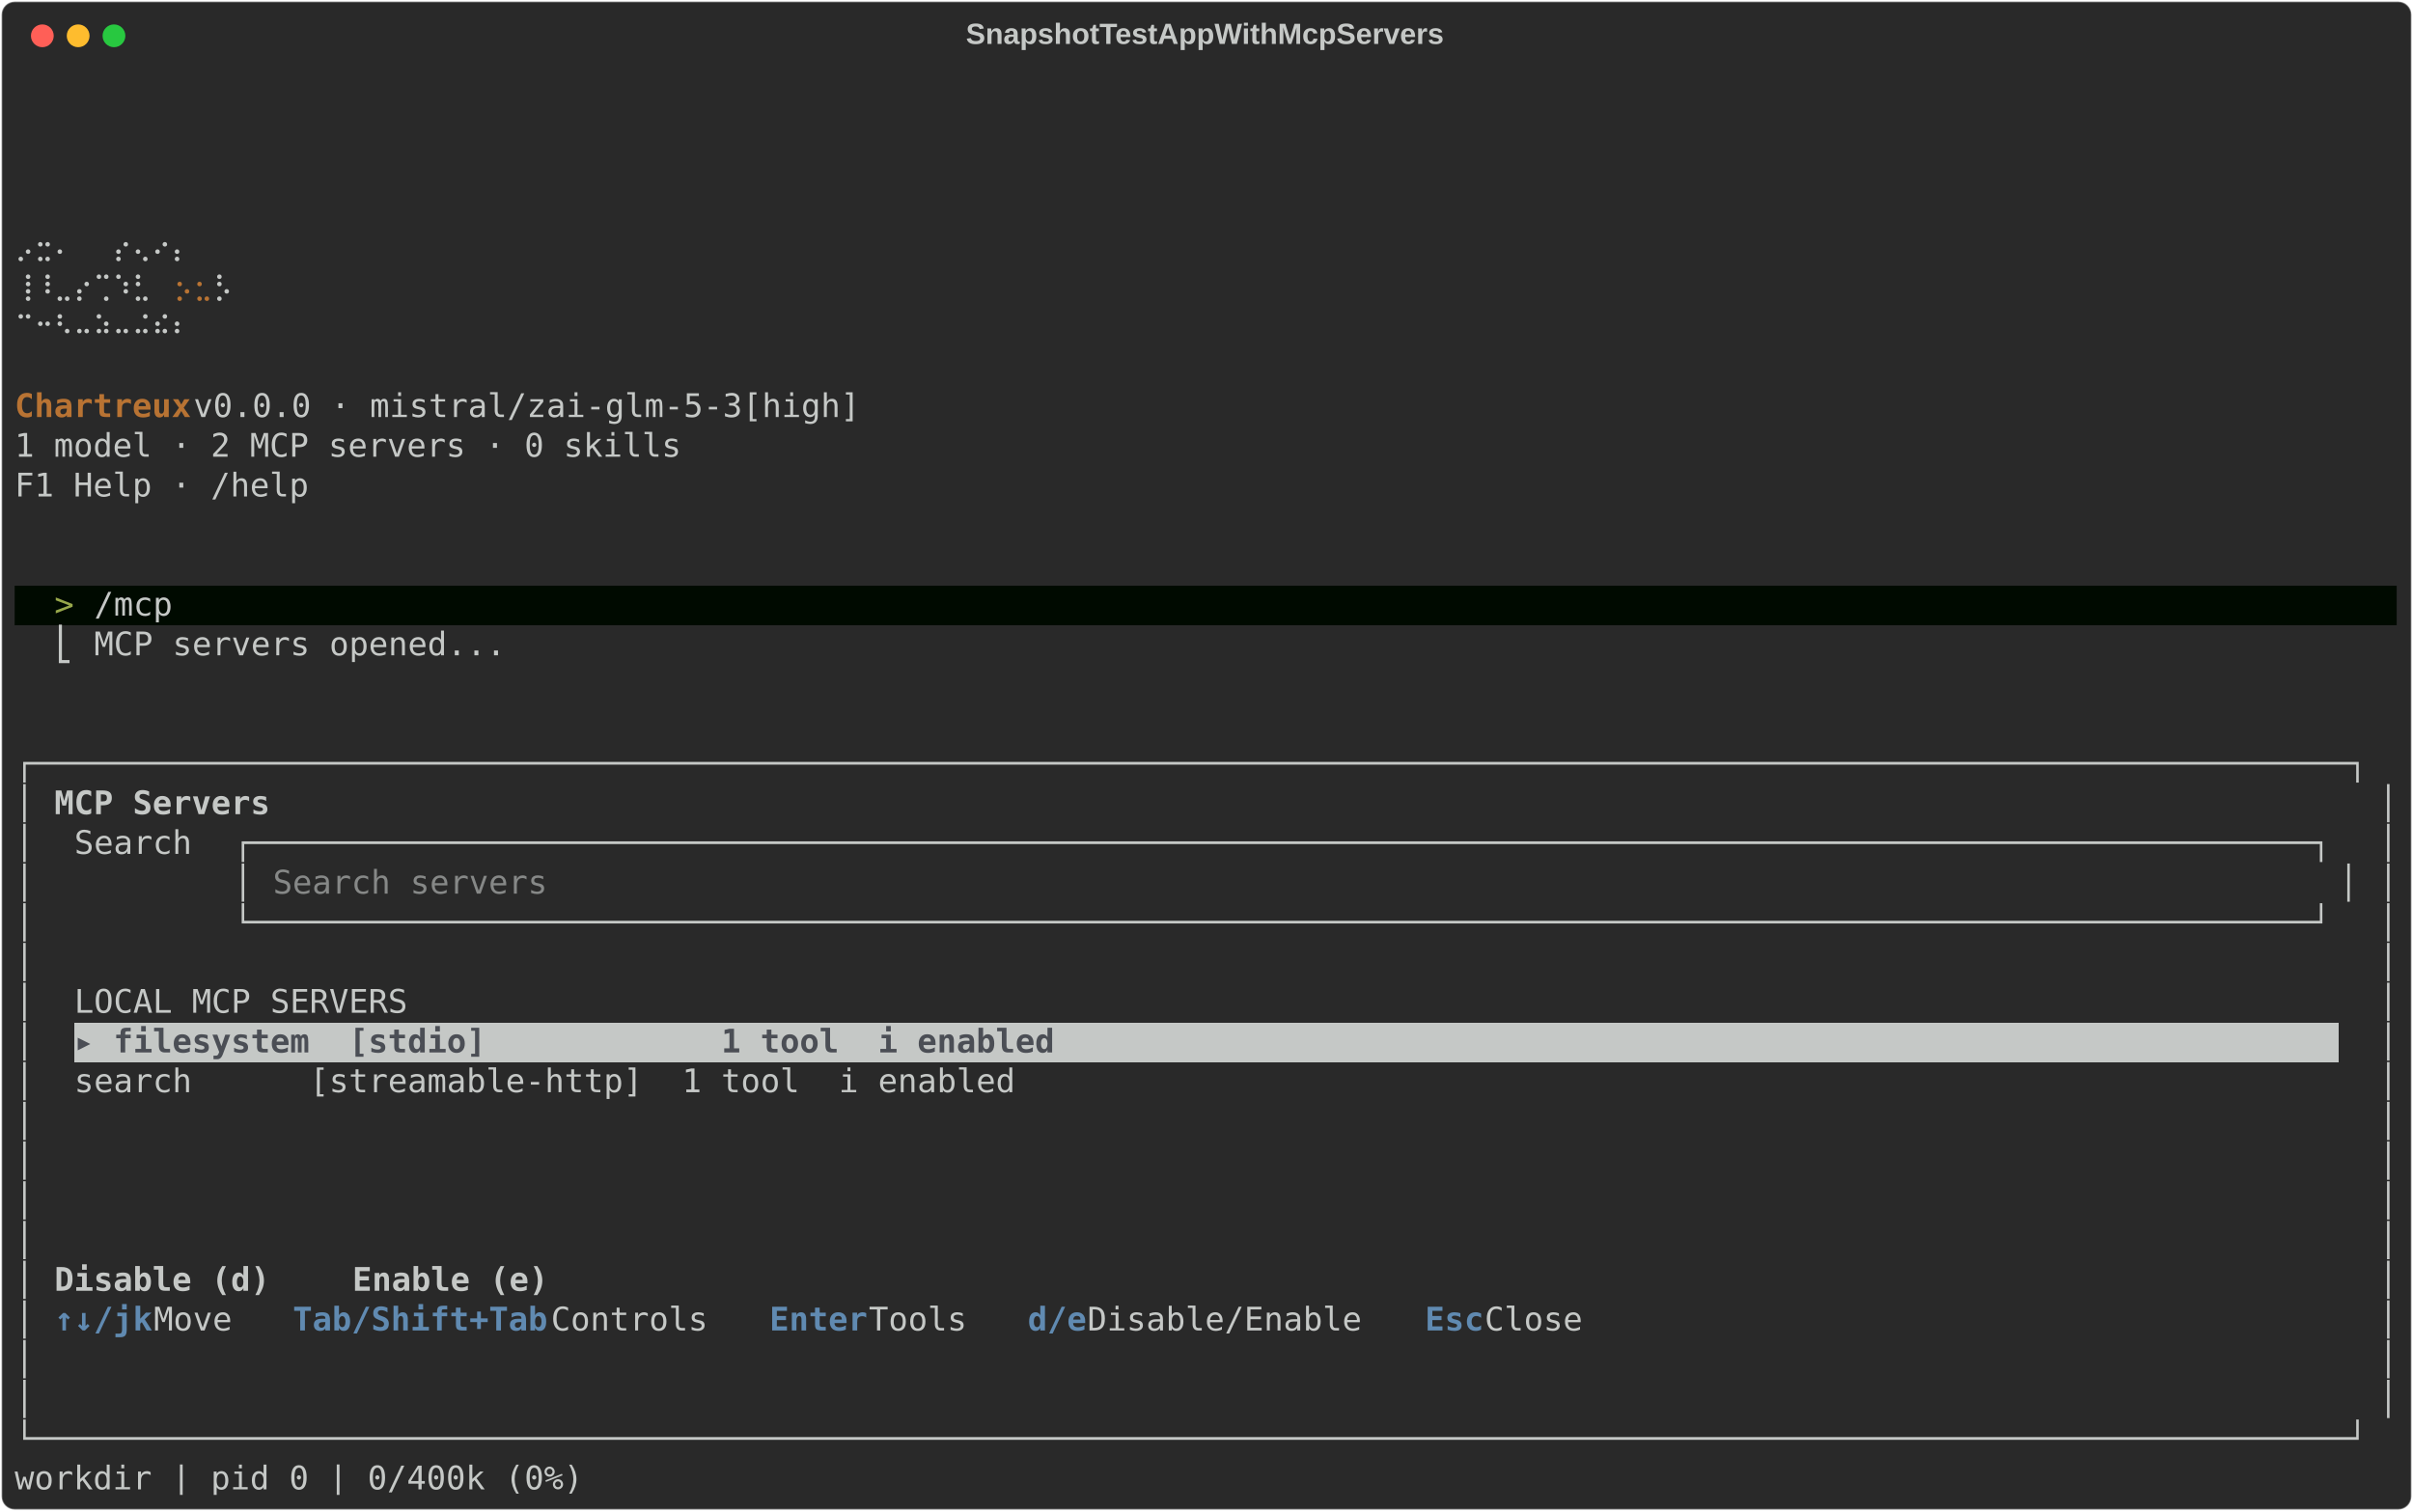
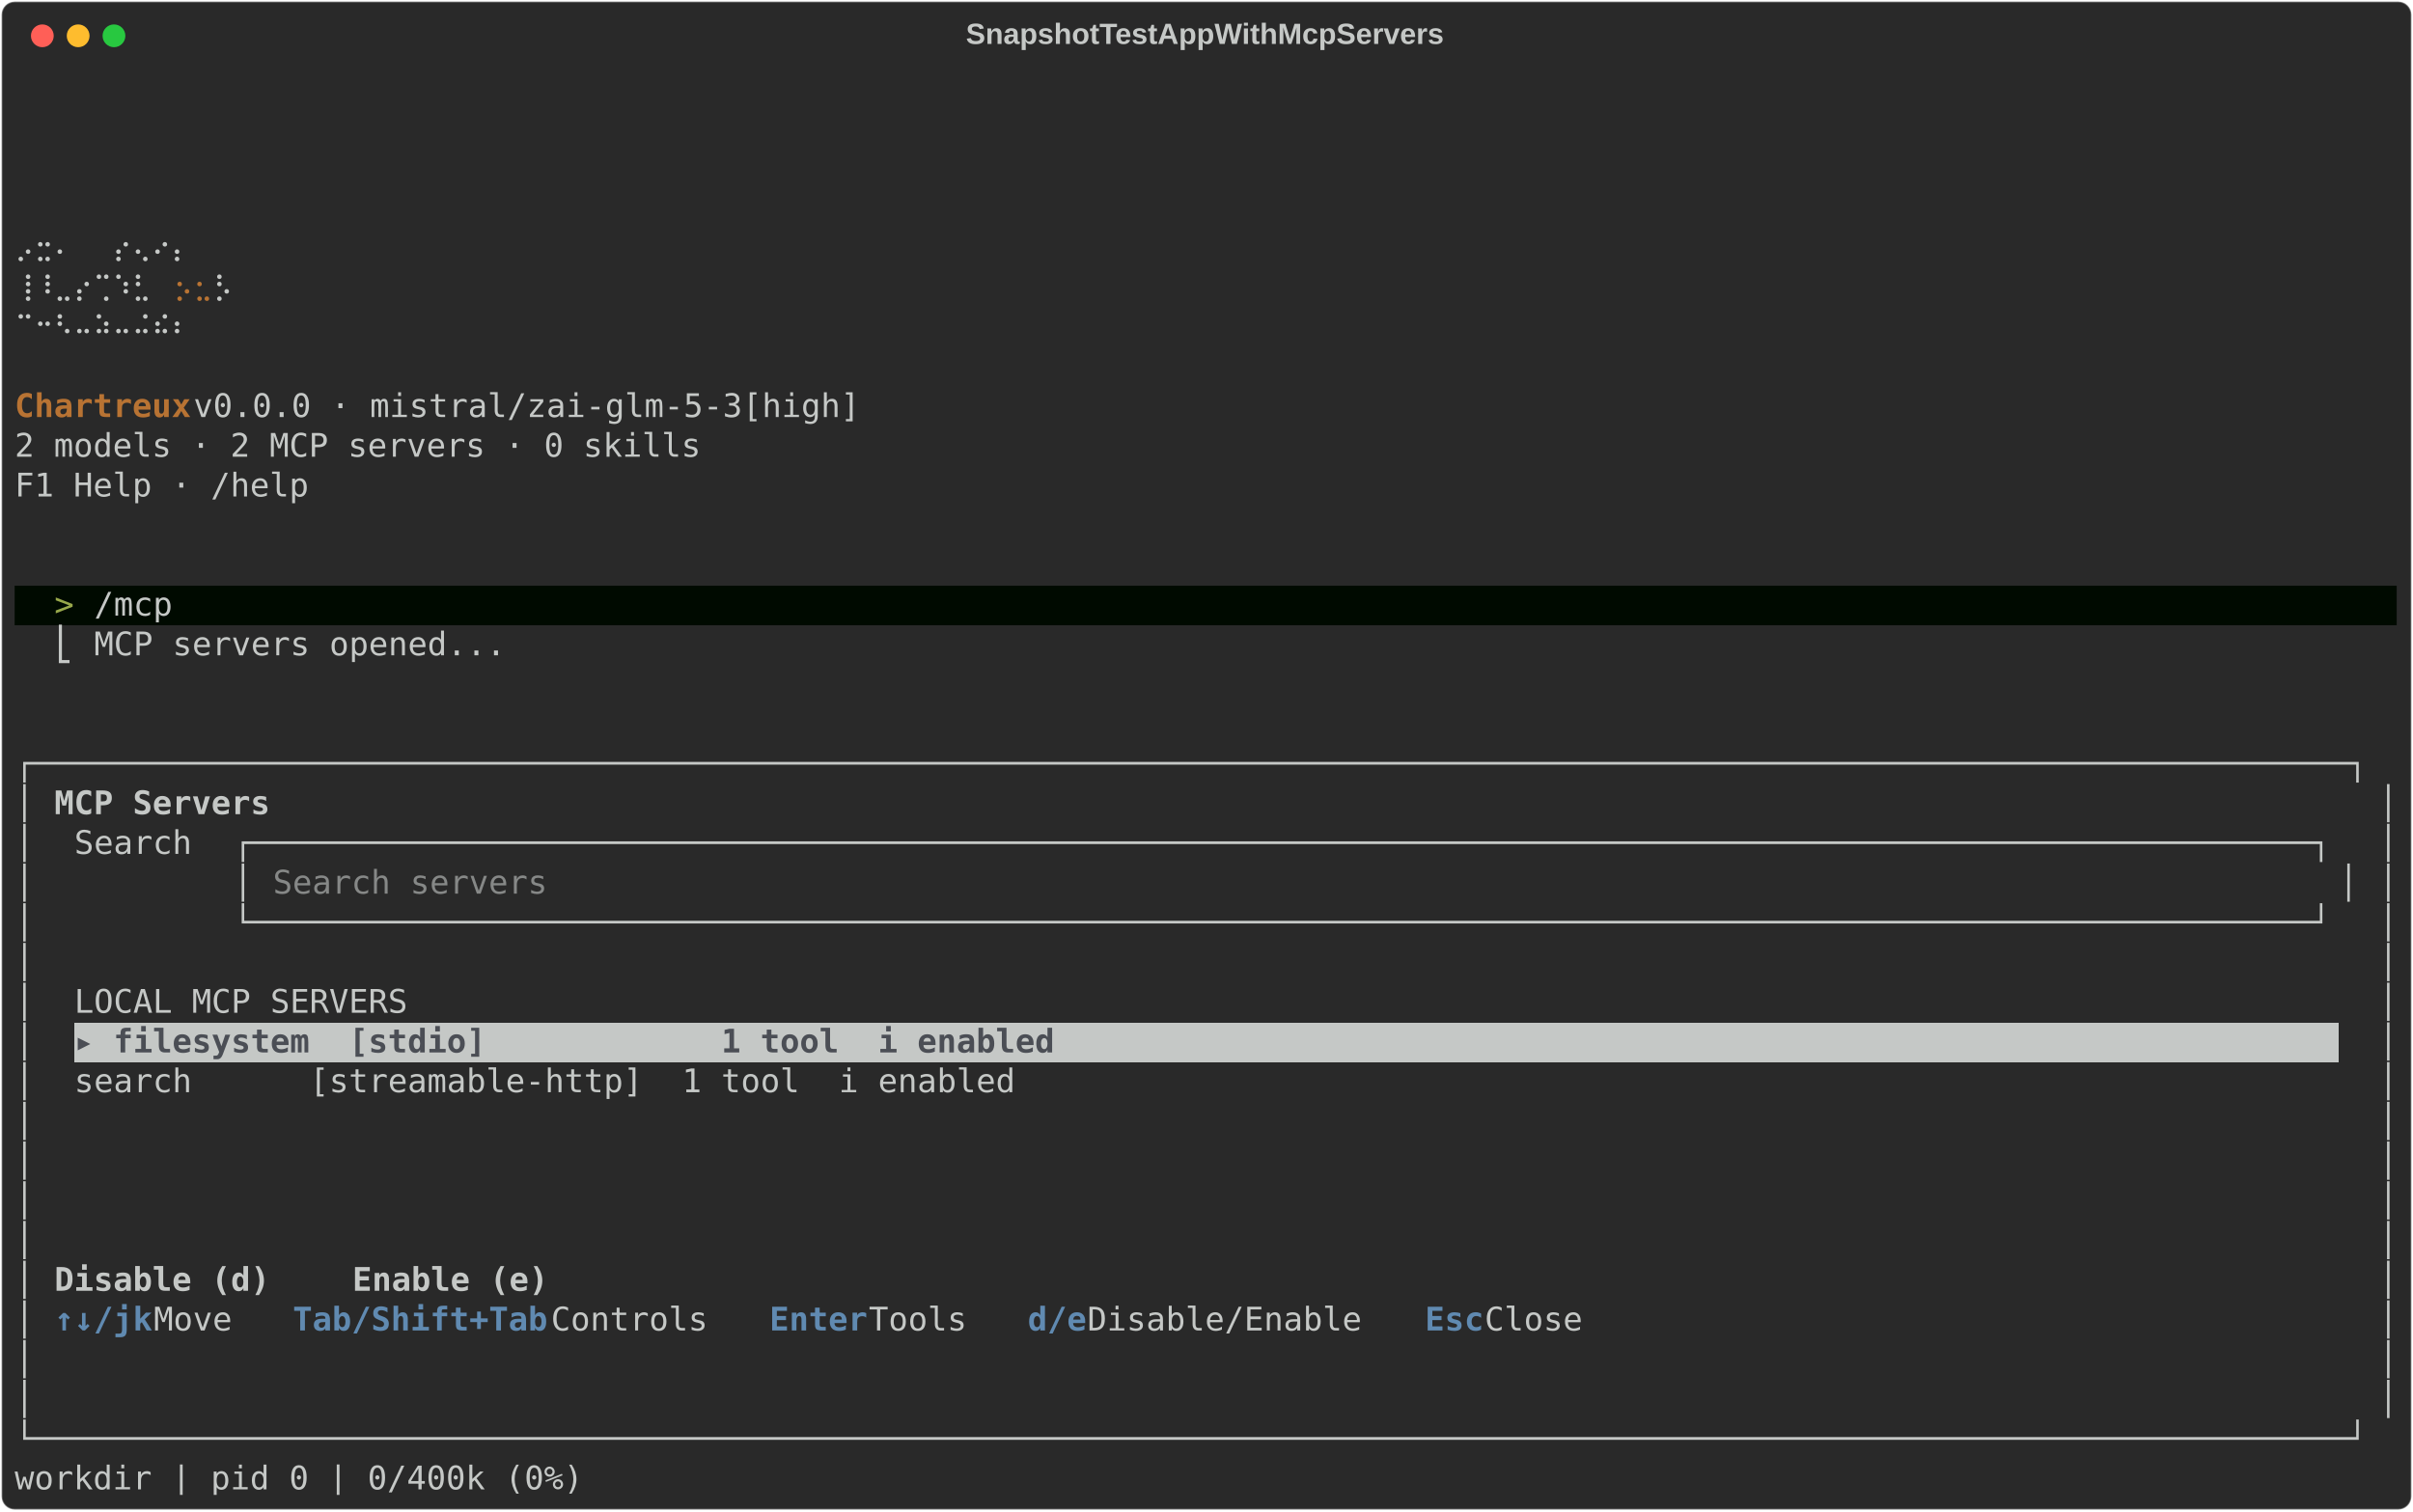
<svg xmlns="http://www.w3.org/2000/svg" class="rich-terminal" viewBox="0 0 1482 928.4">
  <style>

    @font-face {
        font-family: "Fira Code";
        src: local("FiraCode-Regular"),
                url("https://cdnjs.cloudflare.com/ajax/libs/firacode/6.2.0/woff2/FiraCode-Regular.woff2") format("woff2"),
                url("https://cdnjs.cloudflare.com/ajax/libs/firacode/6.2.0/woff/FiraCode-Regular.woff") format("woff");
        font-style: normal;
        font-weight: 400;
    }
    @font-face {
        font-family: "Fira Code";
        src: local("FiraCode-Bold"),
                url("https://cdnjs.cloudflare.com/ajax/libs/firacode/6.2.0/woff2/FiraCode-Bold.woff2") format("woff2"),
                url("https://cdnjs.cloudflare.com/ajax/libs/firacode/6.2.0/woff/FiraCode-Bold.woff") format("woff");
        font-style: bold;
        font-weight: 700;
    }

    .terminal-matrix {
        font-family: Fira Code, monospace;
        font-size: 20px;
        line-height: 24.4px;
        font-variant-east-asian: full-width;
    }

    .terminal-title {
        font-size: 18px;
        font-weight: bold;
        font-family: arial;
    }

    .terminal-r1 { fill: #c5c8c6 }
.terminal-r2 { fill: #b87333 }
.terminal-r3 { fill: #b87333;font-weight: bold }
.terminal-r4 { fill: #98a84b }
.terminal-r5 { fill: #c5c8c6;font-weight: bold }
.terminal-r6 { fill: #868887 }
.terminal-r7 { fill: #4b4e55;font-weight: bold }
.terminal-r8 { fill: #608ab1;font-weight: bold }
    </style>
  <defs>
    <clipPath id="terminal-clip-terminal">
      <rect x="0" y="0" width="1463.0" height="877.4" />
    </clipPath>
    <clipPath id="terminal-line-0">
      <rect x="0" y="1.5" width="1464" height="24.65" />
    </clipPath>
    <clipPath id="terminal-line-1">
      <rect x="0" y="25.9" width="1464" height="24.65" />
    </clipPath>
    <clipPath id="terminal-line-2">
      <rect x="0" y="50.3" width="1464" height="24.65" />
    </clipPath>
    <clipPath id="terminal-line-3">
      <rect x="0" y="74.7" width="1464" height="24.65" />
    </clipPath>
    <clipPath id="terminal-line-4">
      <rect x="0" y="99.1" width="1464" height="24.65" />
    </clipPath>
    <clipPath id="terminal-line-5">
      <rect x="0" y="123.5" width="1464" height="24.65" />
    </clipPath>
    <clipPath id="terminal-line-6">
      <rect x="0" y="147.9" width="1464" height="24.65" />
    </clipPath>
    <clipPath id="terminal-line-7">
      <rect x="0" y="172.3" width="1464" height="24.65" />
    </clipPath>
    <clipPath id="terminal-line-8">
      <rect x="0" y="196.7" width="1464" height="24.65" />
    </clipPath>
    <clipPath id="terminal-line-9">
      <rect x="0" y="221.1" width="1464" height="24.65" />
    </clipPath>
    <clipPath id="terminal-line-10">
      <rect x="0" y="245.5" width="1464" height="24.65" />
    </clipPath>
    <clipPath id="terminal-line-11">
      <rect x="0" y="269.9" width="1464" height="24.65" />
    </clipPath>
    <clipPath id="terminal-line-12">
      <rect x="0" y="294.3" width="1464" height="24.65" />
    </clipPath>
    <clipPath id="terminal-line-13">
      <rect x="0" y="318.7" width="1464" height="24.65" />
    </clipPath>
    <clipPath id="terminal-line-14">
      <rect x="0" y="343.1" width="1464" height="24.65" />
    </clipPath>
    <clipPath id="terminal-line-15">
      <rect x="0" y="367.5" width="1464" height="24.65" />
    </clipPath>
    <clipPath id="terminal-line-16">
      <rect x="0" y="391.9" width="1464" height="24.65" />
    </clipPath>
    <clipPath id="terminal-line-17">
      <rect x="0" y="416.3" width="1464" height="24.65" />
    </clipPath>
    <clipPath id="terminal-line-18">
      <rect x="0" y="440.7" width="1464" height="24.65" />
    </clipPath>
    <clipPath id="terminal-line-19">
      <rect x="0" y="465.1" width="1464" height="24.65" />
    </clipPath>
    <clipPath id="terminal-line-20">
      <rect x="0" y="489.5" width="1464" height="24.65" />
    </clipPath>
    <clipPath id="terminal-line-21">
      <rect x="0" y="513.9" width="1464" height="24.65" />
    </clipPath>
    <clipPath id="terminal-line-22">
      <rect x="0" y="538.3" width="1464" height="24.65" />
    </clipPath>
    <clipPath id="terminal-line-23">
      <rect x="0" y="562.7" width="1464" height="24.65" />
    </clipPath>
    <clipPath id="terminal-line-24">
      <rect x="0" y="587.1" width="1464" height="24.65" />
    </clipPath>
    <clipPath id="terminal-line-25">
      <rect x="0" y="611.5" width="1464" height="24.65" />
    </clipPath>
    <clipPath id="terminal-line-26">
      <rect x="0" y="635.9" width="1464" height="24.65" />
    </clipPath>
    <clipPath id="terminal-line-27">
      <rect x="0" y="660.3" width="1464" height="24.65" />
    </clipPath>
    <clipPath id="terminal-line-28">
      <rect x="0" y="684.7" width="1464" height="24.65" />
    </clipPath>
    <clipPath id="terminal-line-29">
      <rect x="0" y="709.1" width="1464" height="24.65" />
    </clipPath>
    <clipPath id="terminal-line-30">
      <rect x="0" y="733.5" width="1464" height="24.65" />
    </clipPath>
    <clipPath id="terminal-line-31">
      <rect x="0" y="757.9" width="1464" height="24.65" />
    </clipPath>
    <clipPath id="terminal-line-32">
      <rect x="0" y="782.3" width="1464" height="24.65" />
    </clipPath>
    <clipPath id="terminal-line-33">
      <rect x="0" y="806.7" width="1464" height="24.65" />
    </clipPath>
    <clipPath id="terminal-line-34">
      <rect x="0" y="831.1" width="1464" height="24.65" />
    </clipPath>
  </defs>
  <rect fill="#292929" stroke="rgba(255,255,255,0.35)" stroke-width="1" x="1" y="1" width="1480" height="926.4" rx="8" />
  <text class="terminal-title" fill="#c5c8c6" text-anchor="middle" x="740" y="27">SnapshotTestAppWithMcpServers</text>
  <g transform="translate(26,22)">
    <circle cx="0" cy="0" r="7" fill="#ff5f57" />
    <circle cx="22" cy="0" r="7" fill="#febc2e" />
    <circle cx="44" cy="0" r="7" fill="#28c840" />
  </g>
  <g transform="translate(9, 41)" clip-path="url(#terminal-clip-terminal)">
    <rect fill="#000a00" x="0" y="318.7" width="24.4" height="24.65" shape-rendering="crispEdges" />
    <rect fill="#000a00" x="24.4" y="318.7" width="12.2" height="24.65" shape-rendering="crispEdges" />
    <rect fill="#000a00" x="36.6" y="318.7" width="12.2" height="24.65" shape-rendering="crispEdges" />
    <rect fill="#000a00" x="48.8" y="318.7" width="48.8" height="24.65" shape-rendering="crispEdges" />
    <rect fill="#000a00" x="97.6" y="318.7" width="1366.4" height="24.65" shape-rendering="crispEdges" />
    <rect fill="#c5c8c6" x="36.6" y="587.1" width="610" height="24.65" shape-rendering="crispEdges" />
    <rect fill="#c5c8c6" x="646.6" y="587.1" width="780.8" height="24.65" shape-rendering="crispEdges" />
    <g class="terminal-matrix">
      <text class="terminal-r1" x="1464" y="20" textLength="12.2" clip-path="url(#terminal-line-0)">
</text>
      <text class="terminal-r1" x="1464" y="44.4" textLength="12.2" clip-path="url(#terminal-line-1)">
</text>
      <text class="terminal-r1" x="1464" y="68.8" textLength="12.2" clip-path="url(#terminal-line-2)">
</text>
      <text class="terminal-r1" x="1464" y="93.2" textLength="12.2" clip-path="url(#terminal-line-3)">
</text>
      <text class="terminal-r1" x="0" y="117.6" textLength="134.2" clip-path="url(#terminal-line-4)">  ⡠⣒⠄  ⡔⢄⠔⡄</text>
      <text class="terminal-r1" x="1464" y="117.6" textLength="12.2" clip-path="url(#terminal-line-4)">
</text>
      <text class="terminal-r1" x="0" y="142" textLength="97.6" clip-path="url(#terminal-line-5)"> ⢸⠸⣀⡔⢉⠱⣃</text>
      <text class="terminal-r2" x="97.6" y="142" textLength="12.2" clip-path="url(#terminal-line-5)">⡢</text>
      <text class="terminal-r2" x="109.8" y="142" textLength="12.2" clip-path="url(#terminal-line-5)">⣂</text>
      <text class="terminal-r1" x="122" y="142" textLength="12.2" clip-path="url(#terminal-line-5)">⡣</text>
      <text class="terminal-r1" x="1464" y="142" textLength="12.2" clip-path="url(#terminal-line-5)">
</text>
      <text class="terminal-r1" x="0" y="166.4" textLength="134.2" clip-path="url(#terminal-line-6)">  ⠉⠒⠣⠤⠵⠤⠬⠮⠆</text>
      <text class="terminal-r1" x="1464" y="166.4" textLength="12.2" clip-path="url(#terminal-line-6)">
</text>
      <text class="terminal-r1" x="1464" y="190.8" textLength="12.2" clip-path="url(#terminal-line-7)">
</text>
      <text class="terminal-r3" x="0" y="215.2" textLength="109.8" clip-path="url(#terminal-line-8)">Chartreux</text>
      <text class="terminal-r1" x="109.8" y="215.2" textLength="427" clip-path="url(#terminal-line-8)"> v0.0.0 · mistral/zai-glm-5-3[high]</text>
      <text class="terminal-r1" x="1464" y="215.2" textLength="12.2" clip-path="url(#terminal-line-8)">
</text>
-       <text class="terminal-r1" x="0" y="239.6" textLength="414.8" clip-path="url(#terminal-line-9)">1 model · 2 MCP servers · 0 skills</text>
+       <text class="terminal-r1" x="0" y="239.6" textLength="427" clip-path="url(#terminal-line-9)">2 models · 2 MCP servers · 0 skills</text>
      <text class="terminal-r1" x="1464" y="239.6" textLength="12.2" clip-path="url(#terminal-line-9)">
</text>
      <text class="terminal-r1" x="0" y="264" textLength="183" clip-path="url(#terminal-line-10)">F1 Help · /help</text>
      <text class="terminal-r1" x="1464" y="264" textLength="12.2" clip-path="url(#terminal-line-10)">
</text>
      <text class="terminal-r1" x="1464" y="288.4" textLength="12.2" clip-path="url(#terminal-line-11)">
</text>
      <text class="terminal-r1" x="1464" y="312.8" textLength="12.2" clip-path="url(#terminal-line-12)">
</text>
      <text class="terminal-r4" x="24.4" y="337.2" textLength="12.2" clip-path="url(#terminal-line-13)">&gt;</text>
      <text class="terminal-r1" x="48.8" y="337.2" textLength="48.8" clip-path="url(#terminal-line-13)">/mcp</text>
      <text class="terminal-r1" x="1464" y="337.2" textLength="12.2" clip-path="url(#terminal-line-13)">
</text>
      <text class="terminal-r1" x="24.4" y="361.6" textLength="12.2" clip-path="url(#terminal-line-14)">⎣</text>
      <text class="terminal-r1" x="48.8" y="361.6" textLength="256.2" clip-path="url(#terminal-line-14)">MCP servers opened...</text>
      <text class="terminal-r1" x="1464" y="361.6" textLength="12.2" clip-path="url(#terminal-line-14)">
</text>
      <text class="terminal-r1" x="1464" y="386" textLength="12.2" clip-path="url(#terminal-line-15)">
</text>
      <text class="terminal-r1" x="1464" y="410.4" textLength="12.2" clip-path="url(#terminal-line-16)">
</text>
      <text class="terminal-r1" x="0" y="434.8" textLength="1464" clip-path="url(#terminal-line-17)">┌──────────────────────────────────────────────────────────────────────────────────────────────────────────────────────┐</text>
      <text class="terminal-r1" x="1464" y="434.8" textLength="12.2" clip-path="url(#terminal-line-17)">
</text>
      <text class="terminal-r1" x="0" y="459.2" textLength="12.2" clip-path="url(#terminal-line-18)">│</text>
      <text class="terminal-r5" x="24.4" y="459.2" textLength="134.2" clip-path="url(#terminal-line-18)">MCP Servers</text>
      <text class="terminal-r1" x="1451.8" y="459.2" textLength="12.2" clip-path="url(#terminal-line-18)">│</text>
      <text class="terminal-r1" x="1464" y="459.2" textLength="12.2" clip-path="url(#terminal-line-18)">
</text>
      <text class="terminal-r1" x="0" y="483.6" textLength="12.2" clip-path="url(#terminal-line-19)">│</text>
      <text class="terminal-r1" x="36.6" y="483.6" textLength="73.2" clip-path="url(#terminal-line-19)">Search</text>
      <text class="terminal-r1" x="134.2" y="483.6" textLength="1305.4" clip-path="url(#terminal-line-19)">┌─────────────────────────────────────────────────────────────────────────────────────────────────────────┐</text>
      <text class="terminal-r1" x="1451.8" y="483.6" textLength="12.2" clip-path="url(#terminal-line-19)">│</text>
      <text class="terminal-r1" x="1464" y="483.6" textLength="12.2" clip-path="url(#terminal-line-19)">
</text>
      <text class="terminal-r1" x="0" y="508" textLength="12.2" clip-path="url(#terminal-line-20)">│</text>
      <text class="terminal-r1" x="134.2" y="508" textLength="12.2" clip-path="url(#terminal-line-20)">│</text>
      <text class="terminal-r6" x="158.6" y="508" textLength="170.8" clip-path="url(#terminal-line-20)">Search servers</text>
      <text class="terminal-r1" x="1427.4" y="508" textLength="12.2" clip-path="url(#terminal-line-20)">│</text>
      <text class="terminal-r1" x="1451.8" y="508" textLength="12.2" clip-path="url(#terminal-line-20)">│</text>
      <text class="terminal-r1" x="1464" y="508" textLength="12.2" clip-path="url(#terminal-line-20)">
</text>
      <text class="terminal-r1" x="0" y="532.4" textLength="12.2" clip-path="url(#terminal-line-21)">│</text>
      <text class="terminal-r1" x="134.2" y="532.4" textLength="1305.4" clip-path="url(#terminal-line-21)">└─────────────────────────────────────────────────────────────────────────────────────────────────────────┘</text>
      <text class="terminal-r1" x="1451.8" y="532.4" textLength="12.2" clip-path="url(#terminal-line-21)">│</text>
      <text class="terminal-r1" x="1464" y="532.4" textLength="12.2" clip-path="url(#terminal-line-21)">
</text>
      <text class="terminal-r1" x="0" y="556.8" textLength="12.2" clip-path="url(#terminal-line-22)">│</text>
      <text class="terminal-r1" x="1451.8" y="556.8" textLength="12.2" clip-path="url(#terminal-line-22)">│</text>
      <text class="terminal-r1" x="1464" y="556.8" textLength="12.2" clip-path="url(#terminal-line-22)">
</text>
      <text class="terminal-r1" x="0" y="581.2" textLength="12.2" clip-path="url(#terminal-line-23)">│</text>
      <text class="terminal-r1" x="36.6" y="581.2" textLength="207.4" clip-path="url(#terminal-line-23)">LOCAL MCP SERVERS</text>
      <text class="terminal-r1" x="1451.8" y="581.2" textLength="12.2" clip-path="url(#terminal-line-23)">│</text>
      <text class="terminal-r1" x="1464" y="581.2" textLength="12.2" clip-path="url(#terminal-line-23)">
</text>
      <text class="terminal-r1" x="0" y="605.6" textLength="12.2" clip-path="url(#terminal-line-24)">│</text>
      <text class="terminal-r7" x="36.6" y="605.6" textLength="610" clip-path="url(#terminal-line-24)">▸ filesystem  [stdio]            1 tool  i enabled</text>
      <text class="terminal-r1" x="1451.8" y="605.6" textLength="12.2" clip-path="url(#terminal-line-24)">│</text>
      <text class="terminal-r1" x="1464" y="605.6" textLength="12.2" clip-path="url(#terminal-line-24)">
</text>
      <text class="terminal-r1" x="0" y="630" textLength="12.2" clip-path="url(#terminal-line-25)">│</text>
      <text class="terminal-r1" x="36.6" y="630" textLength="610" clip-path="url(#terminal-line-25)">  search      [streamable-http]  1 tool  i enabled</text>
      <text class="terminal-r1" x="1451.8" y="630" textLength="12.2" clip-path="url(#terminal-line-25)">│</text>
      <text class="terminal-r1" x="1464" y="630" textLength="12.2" clip-path="url(#terminal-line-25)">
</text>
      <text class="terminal-r1" x="0" y="654.4" textLength="12.2" clip-path="url(#terminal-line-26)">│</text>
      <text class="terminal-r1" x="1451.8" y="654.4" textLength="12.2" clip-path="url(#terminal-line-26)">│</text>
      <text class="terminal-r1" x="1464" y="654.4" textLength="12.2" clip-path="url(#terminal-line-26)">
</text>
      <text class="terminal-r1" x="0" y="678.8" textLength="12.2" clip-path="url(#terminal-line-27)">│</text>
      <text class="terminal-r1" x="1451.8" y="678.8" textLength="12.2" clip-path="url(#terminal-line-27)">│</text>
      <text class="terminal-r1" x="1464" y="678.8" textLength="12.2" clip-path="url(#terminal-line-27)">
</text>
      <text class="terminal-r1" x="0" y="703.2" textLength="12.2" clip-path="url(#terminal-line-28)">│</text>
      <text class="terminal-r1" x="1451.8" y="703.2" textLength="12.2" clip-path="url(#terminal-line-28)">│</text>
      <text class="terminal-r1" x="1464" y="703.2" textLength="12.2" clip-path="url(#terminal-line-28)">
</text>
      <text class="terminal-r1" x="0" y="727.6" textLength="12.2" clip-path="url(#terminal-line-29)">│</text>
      <text class="terminal-r1" x="1451.8" y="727.6" textLength="12.2" clip-path="url(#terminal-line-29)">│</text>
      <text class="terminal-r1" x="1464" y="727.6" textLength="12.2" clip-path="url(#terminal-line-29)">
</text>
      <text class="terminal-r1" x="0" y="752" textLength="12.2" clip-path="url(#terminal-line-30)">│</text>
      <text class="terminal-r5" x="24.4" y="752" textLength="158.6" clip-path="url(#terminal-line-30)"> Disable (d) </text>
      <text class="terminal-r5" x="207.4" y="752" textLength="146.4" clip-path="url(#terminal-line-30)"> Enable (e) </text>
      <text class="terminal-r1" x="1451.8" y="752" textLength="12.2" clip-path="url(#terminal-line-30)">│</text>
      <text class="terminal-r1" x="1464" y="752" textLength="12.2" clip-path="url(#terminal-line-30)">
</text>
      <text class="terminal-r1" x="0" y="776.4" textLength="12.2" clip-path="url(#terminal-line-31)">│</text>
      <text class="terminal-r8" x="24.4" y="776.4" textLength="61" clip-path="url(#terminal-line-31)">↑↓/jk</text>
      <text class="terminal-r1" x="85.4" y="776.4" textLength="85.4" clip-path="url(#terminal-line-31)"> Move  </text>
      <text class="terminal-r8" x="170.8" y="776.4" textLength="158.6" clip-path="url(#terminal-line-31)">Tab/Shift+Tab</text>
      <text class="terminal-r1" x="329.4" y="776.4" textLength="134.2" clip-path="url(#terminal-line-31)"> Controls  </text>
      <text class="terminal-r8" x="463.6" y="776.4" textLength="61" clip-path="url(#terminal-line-31)">Enter</text>
      <text class="terminal-r1" x="524.6" y="776.4" textLength="97.6" clip-path="url(#terminal-line-31)"> Tools  </text>
      <text class="terminal-r8" x="622.2" y="776.4" textLength="36.6" clip-path="url(#terminal-line-31)">d/e</text>
      <text class="terminal-r1" x="658.8" y="776.4" textLength="207.4" clip-path="url(#terminal-line-31)"> Disable/Enable  </text>
      <text class="terminal-r8" x="866.2" y="776.4" textLength="36.6" clip-path="url(#terminal-line-31)">Esc</text>
      <text class="terminal-r1" x="902.8" y="776.4" textLength="73.2" clip-path="url(#terminal-line-31)"> Close</text>
      <text class="terminal-r1" x="1451.8" y="776.4" textLength="12.2" clip-path="url(#terminal-line-31)">│</text>
      <text class="terminal-r1" x="1464" y="776.4" textLength="12.2" clip-path="url(#terminal-line-31)">
</text>
      <text class="terminal-r1" x="0" y="800.8" textLength="12.2" clip-path="url(#terminal-line-32)">│</text>
      <text class="terminal-r1" x="1451.8" y="800.8" textLength="12.2" clip-path="url(#terminal-line-32)">│</text>
      <text class="terminal-r1" x="1464" y="800.8" textLength="12.2" clip-path="url(#terminal-line-32)">
</text>
      <text class="terminal-r1" x="0" y="825.2" textLength="12.2" clip-path="url(#terminal-line-33)">│</text>
      <text class="terminal-r1" x="1451.8" y="825.2" textLength="12.2" clip-path="url(#terminal-line-33)">│</text>
      <text class="terminal-r1" x="1464" y="825.2" textLength="12.2" clip-path="url(#terminal-line-33)">
</text>
      <text class="terminal-r1" x="0" y="849.6" textLength="1464" clip-path="url(#terminal-line-34)">└──────────────────────────────────────────────────────────────────────────────────────────────────────────────────────┘</text>
      <text class="terminal-r1" x="1464" y="849.6" textLength="12.2" clip-path="url(#terminal-line-34)">
</text>
      <text class="terminal-r1" x="0" y="874" textLength="353.8" clip-path="url(#terminal-line-35)">workdir | pid 0 | 0/400k (0%)</text>
    </g>
  </g>
</svg>
